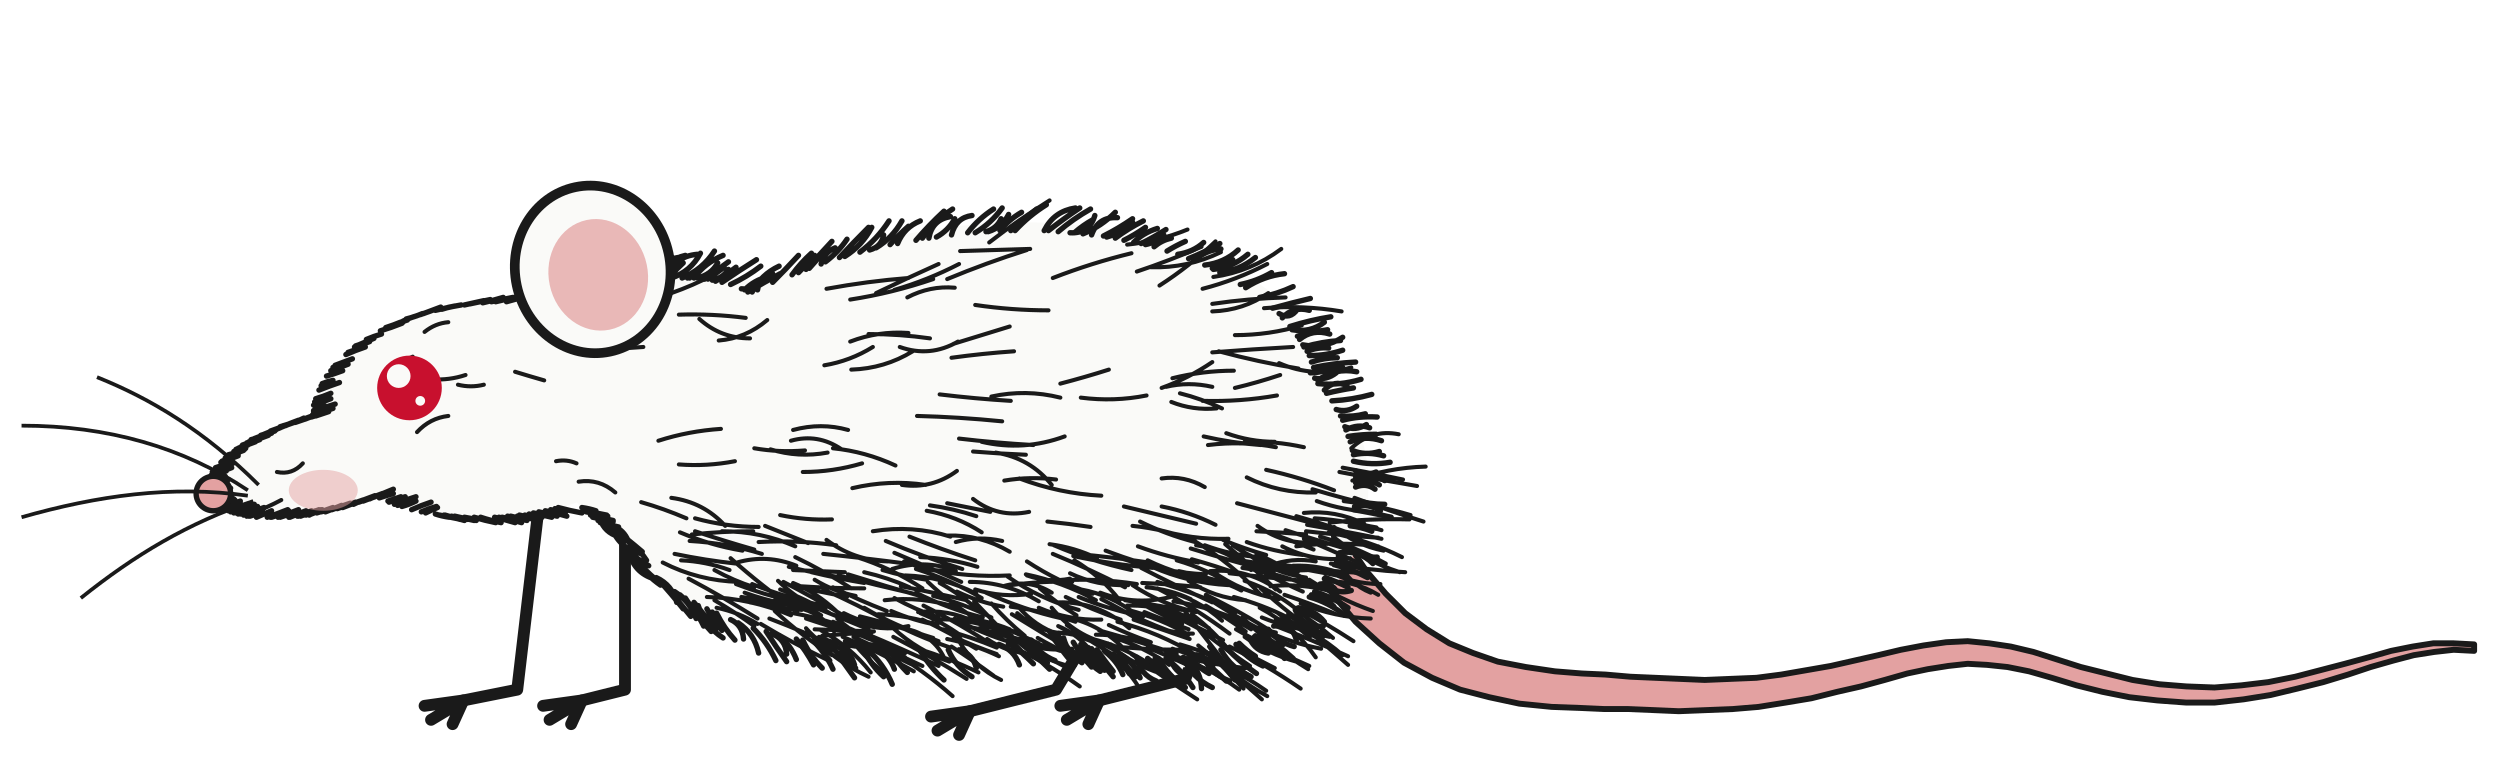
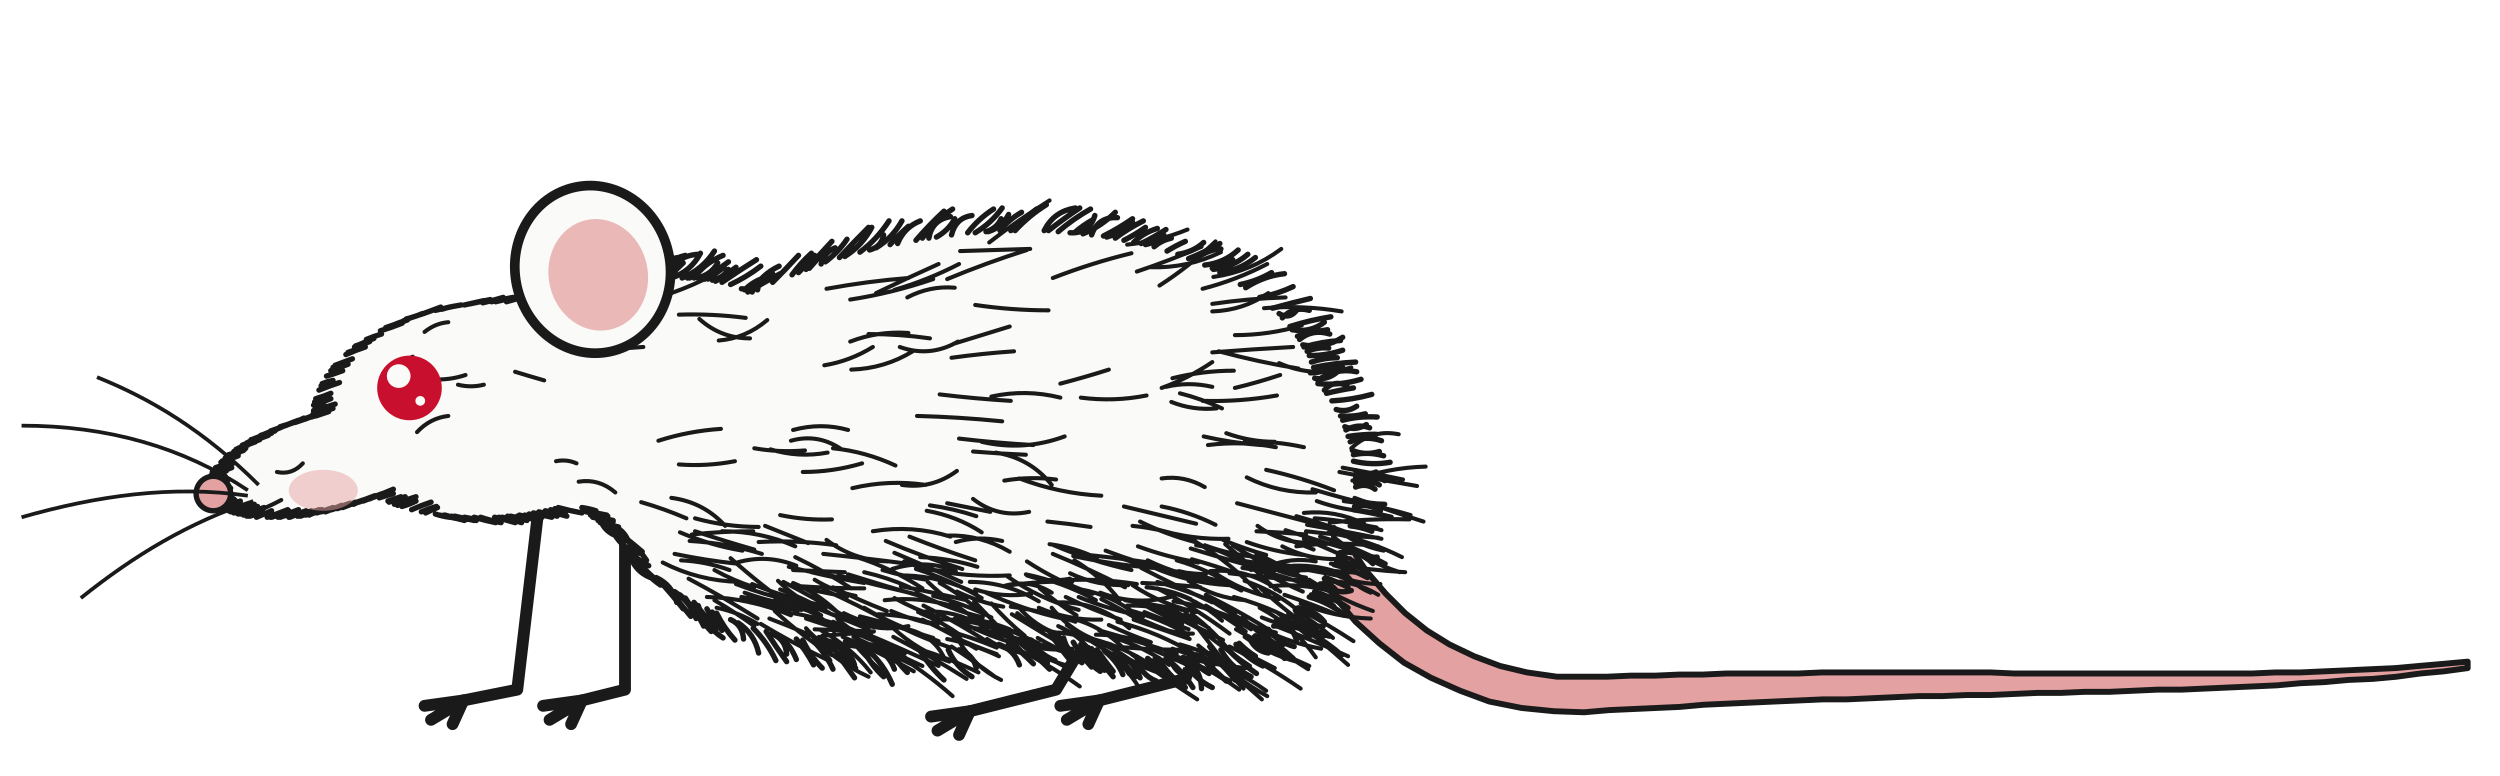
<svg xmlns="http://www.w3.org/2000/svg" viewBox="0 0 232 72" width="232" height="72">
-   <path class="queue" fill="#E3A1A1" stroke="#1A1A1A" stroke-width="0.55" stroke-linejoin="round" d="M120.3 50.0L121.9 52.8L123.8 55.3L125.8 57.7L128.0 59.7L130.3 61.5L132.9 62.9L135.5 64.0L138.2 64.7L141.0 65.3L144.0 65.6L146.7 65.7L148.9 65.8L151.1 65.8L153.5 65.9L155.8 66.0L158.3 65.9L160.8 65.8L163.2 65.6L165.7 65.2L168.1 64.8L170.5 64.2L172.7 63.7L174.9 63.1L177.0 62.5L178.9 62.1L180.8 61.8L182.6 61.6L184.4 61.7L186.3 61.9L188.3 62.3L190.4 62.9L192.7 63.6L195.1 64.2L197.6 64.7L200.2 65.0L202.9 65.2L205.5 65.2L208.2 64.9L210.7 64.5L213.2 63.9L215.6 63.3L217.9 62.6L220.0 61.9L222.1 61.3L224.0 60.8L225.9 60.5L227.7 60.3L229.6 60.4L229.6 59.8L227.7 59.7L225.8 59.7L223.9 60.0L221.9 60.4L219.8 61.0L217.6 61.6L215.3 62.2L213.0 62.8L210.5 63.3L208.0 63.6L205.5 63.8L202.9 63.7L200.4 63.5L197.9 63.1L195.5 62.5L193.1 61.9L190.9 61.2L188.7 60.5L186.6 60.0L184.6 59.7L182.6 59.5L180.6 59.6L178.5 59.9L176.4 60.3L174.3 60.8L172.1 61.3L169.9 61.8L167.6 62.2L165.3 62.6L163.0 62.9L160.6 63.0L158.2 63.1L155.9 63.0L153.6 62.9L151.3 62.8L149.0 62.6L146.8 62.5L144.3 62.3L141.6 61.9L139.0 61.4L136.7 60.6L134.5 59.7L132.4 58.4L130.4 56.9L128.6 55.1L126.8 53.0L125.2 50.6L123.7 48.0Z" />
+   <path class="queue" fill="#E3A1A1" stroke="#1A1A1A" stroke-width="0.55" stroke-linejoin="round" d="M120.3 50.0L121.9 52.8L123.8 55.3L125.8 57.7L128.0 59.7L130.3 61.5L132.8 62.9L135.5 64.1L138.2 65.1L141.2 65.7L144.2 66.0L147.0 66.1L149.3 65.9L151.5 65.8L153.7 65.7L155.9 65.6L158.1 65.4L160.3 65.3L162.5 65.2L164.7 65.1L167.0 65.0L169.2 64.9L171.4 64.9L173.6 64.8L175.8 64.7L178.0 64.6L180.2 64.6L182.5 64.5L184.7 64.5L186.9 64.4L189.1 64.3L191.3 64.3L193.5 64.2L195.8 64.2L198.0 64.1L200.2 64.0L202.4 64.0L204.6 63.9L206.8 63.8L209.1 63.7L211.3 63.6L213.5 63.4L215.7 63.3L217.9 63.1L220.2 63.0L222.4 62.8L224.6 62.5L226.8 62.3L229.0 62.0L229.0 61.4L226.8 61.6L224.5 61.8L222.3 62.0L220.1 62.1L217.9 62.2L215.7 62.3L213.5 62.4L211.2 62.4L209.0 62.5L206.8 62.5L204.6 62.5L202.4 62.5L200.2 62.5L198.0 62.5L195.7 62.5L193.5 62.5L191.3 62.5L189.1 62.5L186.9 62.5L184.7 62.4L182.4 62.4L180.2 62.4L178.0 62.4L175.8 62.4L173.6 62.4L171.3 62.4L169.1 62.4L166.9 62.5L164.7 62.5L162.5 62.5L160.2 62.5L158.0 62.6L155.8 62.6L153.6 62.7L151.3 62.7L149.1 62.8L147.0 62.8L144.5 62.8L141.7 62.4L139.2 61.8L136.8 60.9L134.5 59.8L132.4 58.5L130.4 56.9L128.6 55.1L126.8 53.0L125.2 50.6L123.7 48.0Z" />
  <g class="patte b loin">
    <path fill="none" stroke="#1A1A1A" stroke-width="1.1" stroke-linecap="round" stroke-linejoin="round" d="M58 47L58 64L54 65" />
    <path fill="none" stroke="#1A1A1A" stroke-width="1.1" stroke-linecap="round" stroke-linejoin="round" d="M54 65l-3.6 0.5M54 65l-3 1.8M54 65l-1 2.2" />
  </g>
  <g class="patte a loin">
    <path fill="none" stroke="#1A1A1A" stroke-width="1.1" stroke-linecap="round" stroke-linejoin="round" d="M114 52L110 63L102 65" />
    <path fill="none" stroke="#1A1A1A" stroke-width="1.1" stroke-linecap="round" stroke-linejoin="round" d="M102 65l-3.6 0.5M102 65l-3 1.8M102 65l-1 2.2" />
  </g>
  <g class="patte a">
    <path fill="none" stroke="#1A1A1A" stroke-width="1.1" stroke-linecap="round" stroke-linejoin="round" d="M50 47L48 64L43 65" />
    <path fill="none" stroke="#1A1A1A" stroke-width="1.1" stroke-linecap="round" stroke-linejoin="round" d="M43 65l-3.6 0.5M43 65l-3 1.8M43 65l-1 2.2" />
  </g>
  <g class="patte b">
    <path fill="none" stroke="#1A1A1A" stroke-width="1.1" stroke-linecap="round" stroke-linejoin="round" d="M104 54L98 64L90 66" />
    <path fill="none" stroke="#1A1A1A" stroke-width="1.1" stroke-linecap="round" stroke-linejoin="round" d="M90 66l-3.6 0.5M90 66l-3 1.8M90 66l-1 2.2" />
  </g>
  <g fill="#FAFAF8">
    <ellipse cx="90" cy="41" rx="34" ry="20" transform="rotate(-8 90 41)" />
    <ellipse cx="64" cy="38" rx="14" ry="13" transform="rotate(0 64 38)" />
    <ellipse cx="46" cy="38" rx="17" ry="10" transform="rotate(-4 46 38)" />
    <ellipse cx="30" cy="43" rx="11" ry="4.4" transform="rotate(-14 30 43)" />
    <ellipse cx="108" cy="45" rx="19" ry="17" transform="rotate(0 108 45)" />
  </g>
  <path fill="none" stroke="#1A1A1A" stroke-width="0.38" stroke-linecap="round" d="M111.8 50.6Q114.2 51.5 116.8 51.7M79.8 57.2Q83.5 58.1 87.1 59.5M86.0 52.8Q89.8 53.6 93.7 53.4M78.7 53.3Q82.2 54.4 85.7 55.4M81.3 27.2Q84.2 25.8 87.1 24.5M73.6 52.9Q76.0 53.0 78.4 53.1M95.2 53.3Q98.6 54.0 101.7 55.7M112.5 55.8Q115.4 57.7 118.5 59.2M97.6 56.4Q99.8 59.1 103.1 59.8M73.6 56.9Q77.5 57.6 81.1 59.3M66.5 56.4Q68.5 56.8 70.3 57.9M115.9 51.5Q118.3 53.2 121.2 53.6M62.3 46.2Q65.3 46.6 67.3 48.8M116.6 51.4Q119.1 52.5 121.5 54.0M106.5 52.0Q109.6 53.5 113.0 53.9M66.7 31.6Q69.2 31.4 71.2 29.7M88.8 54.9Q90.9 55.9 93.1 56.3M105.9 56.0Q107.7 57.0 109.7 57.9M102.2 55.6Q104.2 56.6 106.1 57.8M63.0 43.1Q65.6 43.3 68.2 42.8M85.4 51.7Q88.1 51.8 90.7 52.6M86.0 47.4Q88.8 47.9 91.1 49.4M111.2 56.1Q113.8 57.0 116.1 58.4M109.2 52.0Q112.0 52.8 114.5 54.4M93.3 59.0Q96.2 60.6 99.5 60.2M124.3 52.2Q125.2 54.2 127.2 55.0M110.4 53.5Q112.9 53.6 115.2 54.8M79.5 51.7Q82.7 52.7 85.6 54.6M65.6 55.4Q69.6 55.5 73.4 57.1M82.9 59.1Q86.4 60.9 89.7 63.0M104.3 51.9Q108.0 53.1 111.9 53.3M25.7 43.8Q27.1 44.1 28.1 43.0M74.0 56.4Q76.1 56.8 77.4 58.6M36.0 34.1Q37.2 33.7 38.3 33.1M119.8 57.2Q122.5 59.4 125.1 61.7M105.1 48.8Q108.1 49.1 110.9 50.2M112.5 32.7Q116.3 32.4 120.0 32.2M105.2 57.5Q107.8 58.4 110.4 59.3M83.7 45.0Q86.5 45.4 88.8 43.7M94.6 44.4Q98.3 45.8 102.2 46.0M98.2 55.9Q101.9 55.8 104.8 58.3M106.8 24.8Q110.2 24.9 113.3 23.4M40.1 35.2Q41.7 35.3 43.2 34.8M88.6 57.4Q91.1 58.8 93.8 59.6M110.5 50.9Q114.4 52.1 118.2 53.1M117.5 43.6Q120.7 44.3 123.8 45.5M78.9 27.8Q82.8 27.2 86.6 25.9M73.4 40.9Q75.9 40.2 78.1 41.7M39.4 30.8Q40.4 30.0 41.6 29.9M88.5 59.1Q90.5 60.0 92.5 60.7M120.0 52.5Q122.4 52.4 124.7 53.3M111.7 40.5Q114.3 41.1 117.0 41.3M111.1 56.1Q114.6 57.8 118.4 58.7M85.2 60.2Q88.1 61.1 90.8 62.4M123.5 52.3Q126.9 52.9 130.4 53.1M75.6 58.4Q78.4 58.5 81.1 58.6M75.3 53.1Q77.8 53.7 80.2 54.1M88.3 60.0Q90.3 61.3 92.2 62.7M114.6 36.0Q116.7 35.5 118.8 34.8M119.2 55.2Q121.6 56.0 124.0 57.0M98.9 55.4Q101.4 56.6 104.0 57.5M102.4 60.4Q104.4 61.7 105.7 63.8M86.6 57.5Q90.4 57.3 93.9 59.0M67.8 51.8Q70.7 54.4 74.0 56.7M76.7 50.1Q79.2 52.0 82.4 52.1M71.5 41.7Q74.1 42.5 76.8 42.0M77.0 58.1Q80.6 58.9 84.0 60.5M64.9 29.6Q66.9 31.4 69.6 31.4M104.6 56.2Q108.7 56.1 112.2 58.3M42.5 35.7Q43.7 36.0 44.9 35.7M117.0 54.6Q119.7 57.1 122.8 59.1M114.7 60.1Q116.5 61.1 118.3 62.0M51.6 42.8Q52.6 42.6 53.5 43.0M59.5 46.6Q61.6 47.2 63.7 48.1M113.1 32.6Q116.8 33.6 120.5 34.2M83.0 55.5Q85.0 56.6 87.1 57.3M77.3 41.6Q80.3 41.9 83.1 43.2M80.2 56.4Q83.2 58.2 86.6 59.2M122.5 49.8Q125.7 50.7 128.6 52.3M123.8 48.9Q125.8 50.6 128.4 51.1M70.4 50.3Q74.0 50.1 77.6 50.6M62.3 27.2Q64.3 26.5 66.2 25.5M93.8 56.3Q96.9 56.7 99.8 57.7M85.4 56.9Q87.4 57.7 89.2 59.0M116.7 48.8Q119.3 50.7 122.5 50.3M71.4 57.4Q74.8 58.7 78.2 60.3M108.8 60.2Q110.8 60.8 112.6 61.9M86.6 55.3Q89.4 56.0 92.0 57.3M110.3 53.9Q112.7 55.5 115.6 55.7M76.4 51.4Q80.3 51.8 84.1 52.3M115.7 44.3Q118.7 45.8 122.1 45.7M82.2 50.2Q85.7 51.7 89.3 52.8M91.5 55.0Q95.0 56.6 98.6 57.4M81.5 57.0Q84.3 57.1 87.0 58.0M76.2 58.5Q78.9 60.0 80.8 62.4M97.4 50.5Q99.7 50.8 101.8 51.8M123.7 49.8Q126.5 52.0 129.9 53.1M66.3 55.7Q68.2 56.8 70.0 58.1M124.6 43.4Q127.4 43.9 130.2 44.5M83.0 51.3Q86.1 52.6 89.2 54.0M118.6 56.9Q120.7 58.6 123.4 59.1M90.3 41.9Q92.7 42.1 95.2 42.2M76.3 59.0Q78.6 58.8 80.9 58.7M114.8 46.7Q118.6 47.7 122.4 48.7M103.7 57.7Q107.6 58.7 111.0 60.8M87.2 36.6Q90.5 37.0 93.8 37.2M78.9 31.7Q81.5 30.7 84.3 30.9M67.0 49.3Q70.6 49.3 73.8 50.7M79.0 34.3Q82.1 34.2 84.7 32.6M121.0 50.0Q123.7 51.1 126.2 52.3M108.9 55.8Q112.9 56.4 116.4 58.3M113.8 40.2Q116.0 41.0 118.3 41.0M90.5 58.4Q92.6 57.8 94.5 58.8M96.4 56.4Q99.2 57.6 102.2 57.5M85.0 55.0Q88.0 56.5 91.2 57.3M122.0 48.1Q125.2 48.3 128.2 49.2M115.5 53.9Q119.1 55.1 121.8 57.9M117.4 49.3Q119.7 50.1 121.9 51.0M94.6 59.3Q96.7 61.3 99.6 61.9M69.6 55.9Q72.0 56.4 74.4 56.6M63.0 29.2Q66.1 29.1 69.2 29.5M88.5 31.9Q91.1 31.1 93.7 30.3M102.5 59.9Q106.1 60.3 109.8 60.3M91.8 22.5Q94.5 20.4 97.4 18.6M72.4 56.0Q75.1 56.2 77.1 58.1M116.6 49.3Q118.9 49.4 121.2 49.6M89.0 59.5Q90.4 61.9 92.9 63.1M89.0 40.7Q92.4 41.1 95.9 41.3M78.7 59.7Q81.4 59.6 84.0 60.6M96.3 59.2Q99.2 60.9 102.4 61.8M124.7 46.5Q127.9 46.9 130.9 47.8M99.7 52.0Q102.2 53.5 103.9 55.7M118.4 57.5Q120.9 58.3 123.2 59.8M100.1 55.4Q103.0 56.6 106.1 57.2M79.2 59.1Q82.0 60.4 84.9 61.8M114.5 55.4Q117.1 56.1 119.5 57.3M66.3 52.9Q68.1 53.9 70.0 54.5M107.8 36.0Q110.3 35.1 112.5 33.6M100.3 54.7Q103.1 55.2 105.4 57.0M95.3 52.1Q98.2 54.0 101.4 55.1M102.6 51.1Q105.8 52.3 109.2 53.2M93.1 54.4Q95.5 53.7 97.6 55.0M109.8 61.0Q112.7 61.7 115.6 62.0M105.0 60.7Q108.0 62.9 111.1 64.9M84.3 58.4Q86.6 59.0 87.6 61.0M105.1 54.3Q107.8 56.1 111.0 56.8M105.5 25.2Q108.5 24.2 111.5 22.9M105.6 50.7Q108.3 51.7 111.2 52.2M121.8 45.4Q124.8 46.3 127.8 47.0M109.5 36.5Q111.5 37.0 113.4 37.9M110.6 57.0Q112.6 58.5 114.1 60.4M108.7 37.3Q110.7 38.1 112.9 37.9M92.4 42.0Q95.6 42.5 97.6 45.0M123.0 54.0Q125.6 53.8 127.9 55.2M83.0 26.9Q86.1 26.0 89.0 24.5M47.8 34.5Q49.1 34.9 50.5 35.3M73.6 39.9Q76.2 39.2 78.7 39.9M70.6 57.9Q73.6 59.7 76.7 61.2M111.6 26.8Q114.7 26.0 117.6 24.5M105.8 48.4Q108.2 49.6 110.9 50.3M119.7 52.8Q121.2 54.2 123.2 54.8M77.3 54.5Q79.7 55.7 82.3 56.7M124.3 43.8Q127.9 44.5 131.5 45.1M99.0 58.0Q101.3 59.6 103.7 61.0M85.0 52.8Q88.2 53.8 91.1 55.5M85.6 57.5Q88.1 58.7 90.6 60.2M122.2 46.5Q124.7 47.4 127.4 47.5M86.3 46.9Q88.5 47.2 90.6 47.9M73.6 54.1Q75.8 55.0 77.6 56.7M114.1 60.0Q117.5 61.7 120.7 63.9M106.5 60.1Q108.7 61.0 110.8 62.0M87.9 49.7Q91.0 49.6 93.7 51.2M101.7 58.9Q104.2 58.9 106.5 59.7M90.0 54.0Q93.4 54.0 96.4 55.8M76.5 33.9Q78.9 33.5 81.0 32.2M99.6 51.6Q103.3 52.4 107.0 52.7M112.1 41.3Q115.3 40.9 118.4 41.5M82.0 57.4Q85.0 59.0 88.2 60.1M114.1 53.2Q117.5 53.6 121.0 53.9M120.3 56.4Q123.0 57.8 125.6 59.5M68.4 52.2Q71.2 51.4 73.9 52.5M90.3 46.3Q92.6 48.1 95.5 47.5M108.2 35.9Q110.3 35.4 112.5 35.9M97.7 25.8Q101.3 24.4 105.0 23.5M106.0 54.1Q108.7 54.2 111.4 54.5M90.4 55.8Q92.6 58.1 94.8 60.4M117.1 57.3Q119.8 58.4 122.8 58.7M92.2 58.8Q95.4 59.4 98.4 60.4M94.4 56.9Q96.4 58.7 99.0 58.8M81.7 59.9Q83.6 60.9 85.6 61.8M89.0 57.3Q91.5 57.5 93.7 58.4M87.9 46.7Q89.9 47.1 91.9 47.5M81.9 52.9Q83.9 53.5 86.0 53.8M76.4 54.7Q79.6 56.1 82.6 57.8M114.8 52.0Q118.1 53.1 121.5 52.9M111.9 55.2Q115.2 56.8 118.3 58.8M74.2 54.4Q77.2 54.6 80.2 54.6M93.9 57.0Q96.8 58.8 99.7 60.5M86.1 54.0Q88.2 56.0 90.7 57.5M69.1 55.0Q72.7 56.3 76.6 56.5M123.0 52.9Q125.4 54.2 128.1 54.2M101.0 59.2Q104.9 60.1 108.0 62.6M80.6 31.0Q83.5 31.0 86.3 31.4M87.9 59.3Q90.4 59.8 92.7 60.9M97.7 51.4Q101.1 52.8 104.4 54.5M73.2 52.6Q75.6 53.2 78.1 53.6M111.2 59.9Q114.2 62.3 117.1 64.9M123.3 49.4Q126.9 50.1 130.1 51.7M84.2 27.6Q86.3 26.5 88.6 26.7M57.5 32.3Q58.6 32.3 59.7 32.2M89.1 23.3Q92.3 23.2 95.6 23.1M98.4 35.6Q100.7 35.0 102.9 34.3M61.1 40.9Q63.9 40.0 66.9 39.8M115.1 52.0Q117.8 52.4 120.5 53.0M102.9 58.0Q104.8 58.9 106.8 59.6M56.0 32.0Q57.3 31.6 58.7 31.9M112.3 53.0Q115.9 52.7 118.8 54.9M120.7 56.0Q123.9 57.3 127.2 57.4M84.4 49.8Q87.4 51.0 90.5 52.0M96.5 54.6Q98.1 56.0 99.9 57.1M77.7 57.4Q79.8 59.4 82.6 59.8M112.0 58.9Q113.9 60.4 116.0 61.8M111.0 60.7Q114.5 62.0 117.5 64.1M61.5 52.2Q64.8 53.9 68.6 54.0M120.3 56.7Q122.1 57.8 123.7 59.2M63.1 49.4Q65.9 50.6 68.9 51.1M93.5 59.8Q97.0 61.4 100.2 63.7M111.0 50.6Q113.9 51.0 116.1 52.9M109.5 59.8Q113.0 60.8 116.0 62.7M99.9 51.4Q103.2 51.7 106.6 52.2M68.8 55.4Q71.2 55.7 73.3 56.8M92.0 36.8Q95.2 36.1 98.4 36.9M85.7 56.2Q89.1 57.9 92.3 60.0M107.4 54.6Q110.9 56.4 114.1 58.8M97.9 53.9Q101.7 53.6 105.5 54.2M118.9 52.4Q122.8 53.0 126.8 53.2M72.7 54.0Q75.6 55.5 78.4 57.2M106.2 56.8Q108.2 57.6 110.3 58.4M79.1 45.3Q82.5 44.5 85.9 45.0M112.2 60.0Q113.6 62.1 115.4 63.9M87.9 25.9Q91.5 24.4 95.3 23.2M125.4 41.6Q127.3 39.8 129.8 40.3M119.0 50.7Q121.9 52.2 125.3 51.8M107.4 54.0Q111.2 55.1 114.7 56.8M102.0 58.5Q105.6 59.5 109.2 60.7M112.5 53.0Q115.3 55.0 118.7 55.6M104.4 55.7Q107.0 56.1 109.7 56.6M108.0 54.8Q111.1 55.5 113.4 57.6M121.3 48.7Q124.8 49.3 128.2 50.0M90.5 28.3Q93.9 28.8 97.3 28.8M112.3 60.6Q114.7 63.0 117.6 64.6M94.5 56.3Q96.0 58.1 98.3 58.9M89.5 58.1Q92.8 58.7 96.1 59.8M113.5 50.1Q115.4 50.9 117.5 51.5M97.8 50.6Q101.3 52.1 105.0 52.9M72.4 47.8Q74.8 48.3 77.2 48.2M74.5 43.8Q77.3 43.8 80.0 43.0M117.4 58.5Q119.9 59.7 122.6 60.2M64.5 48.1Q67.4 48.9 70.4 48.9M74.9 58.5Q77.3 61.3 80.6 62.8M81.0 49.3Q84.7 48.7 88.2 49.8M121.0 47.6Q123.9 47.3 126.6 48.6M114.4 50.6Q116.1 51.8 118.1 52.3M87.2 54.1Q89.2 55.2 91.0 56.8M73.3 54.3Q76.0 54.9 78.6 55.4M83.5 32.2Q86.3 33.2 88.9 31.7M99.3 53.2Q101.8 54.4 104.7 54.3M92.0 56.0Q93.4 57.6 95.1 59.0M106.9 52.6Q110.3 54.1 114.0 54.3M23.4 47.6Q24.8 47.1 26.1 46.4M78.2 59.1Q81.6 60.5 84.8 62.3M93.5 53.5Q96.5 55.6 100.1 56.6M121.5 53.8Q124.3 55.6 127.4 56.7M108.8 35.1Q111.6 34.4 114.5 34.4M95.3 53.4Q97.3 54.1 99.3 53.7M79.1 57.6Q81.7 58.7 84.3 58.1M64.2 49.6Q67.0 49.3 69.9 49.3M108.2 60.6Q111.9 61.7 115.0 64.0M111.6 37.2Q115.1 37.3 118.5 36.7M83.9 52.1Q86.2 53.1 88.7 53.0M114.3 51.4Q117.5 53.4 120.9 54.9M74.8 57.4Q77.5 58.3 80.3 59.1M82.1 55.7Q85.5 55.3 88.9 56.4M115.7 50.3Q118.2 51.2 120.9 51.5M109.4 53.0Q112.8 53.7 116.1 54.9M111.0 50.3Q114.3 52.3 116.9 55.1M107.6 26.5Q110.4 24.7 112.8 22.4M77.8 53.4Q81.3 54.3 84.8 55.1M104.6 22.7Q107.5 22.4 110.2 21.3M106.2 55.9Q109.2 57.2 112.1 58.8M102.1 55.0Q105.5 56.3 109.0 55.3M109.8 56.5Q112.0 59.4 114.2 62.2M107.8 47.0Q110.4 47.5 112.8 48.7M97.2 48.4Q99.2 48.6 101.2 48.9M69.8 54.2Q73.0 55.5 76.4 56.2M120.3 50.7Q124.1 50.2 127.9 50.7M118.4 58.1Q121.8 59.4 125.1 60.9M118.7 33.7Q121.9 35.1 125.4 34.1M105.9 52.7Q109.2 54.4 112.5 55.9M93.0 58.7Q95.8 60.3 98.7 61.8M63.2 52.0Q65.5 52.1 67.7 52.9M38.7 40.1Q39.9 38.8 41.6 38.6M85.2 56.8Q88.0 56.5 90.4 57.7M91.6 59.3Q93.5 60.6 95.9 60.7M70.0 41.6Q72.3 42.0 74.7 41.8M73.8 51.7Q76.5 53.0 79.0 54.6M87.5 58.4Q90.1 59.1 92.5 60.1M79.1 59.5Q80.5 61.3 82.4 62.7M111.9 56.2Q113.8 57.3 115.6 58.6M82.7 56.7Q84.8 57.6 87.0 58.0M80.1 58.7Q83.7 60.2 87.1 61.8M76.0 59.1Q78.6 60.2 81.4 60.1M85.1 38.6Q89.0 38.7 93.0 39.1M106.7 57.9Q108.6 58.8 110.7 58.8M93.8 54.3Q96.7 53.9 99.5 54.0M115.5 41.0Q118.3 40.9 121.0 41.5M99.1 57.3Q102.2 58.0 104.4 60.3M71.9 56.7Q74.4 59.0 77.2 60.8M71.0 48.8Q73.0 49.6 75.0 50.4M76.7 26.8Q80.5 26.1 84.3 25.8M68.3 54.2Q70.9 55.2 73.6 55.8M125.5 44.6Q128.8 43.4 132.3 43.3M77.3 57.7Q80.8 59.0 84.0 61.0M98.2 58.1Q100.1 58.9 101.4 60.6M71.9 55.7Q74.2 55.8 76.2 57.1M110.6 51.9Q112.8 52.5 115.0 53.3M104.7 56.6Q107.7 57.4 110.3 58.9M78.4 59.5Q81.1 59.9 83.6 61.0M84.0 53.4Q87.5 53.5 90.6 55.1M115.5 59.1Q117.7 60.7 120.3 61.4M107.3 49.1Q110.6 50.1 114.0 50.0M112.5 28.2Q115.9 27.7 119.3 27.6M62.6 51.4Q65.5 52.0 68.3 52.3M112.6 25.7Q116.1 25.2 118.9 23.1M113.7 50.5Q116.1 52.5 118.4 54.7M88.3 33.2Q91.2 32.8 94.1 32.6M105.3 57.2Q107.2 58.1 109.2 58.8M72.4 54.7Q74.8 55.6 77.0 56.9M104.3 47.0Q107.6 47.8 111.0 48.6M100.3 36.9Q103.4 37.3 106.4 36.7M83.6 54.4Q86.7 55.0 89.7 55.7M115.3 52.7Q118.7 53.2 121.8 54.5M98.2 58.7Q101.7 59.0 104.6 61.1M120.3 47.9Q122.8 48.6 125.3 49.5M116.9 56.4Q120.1 58.1 122.1 61.0M117.8 52.5Q119.9 51.7 122.1 52.1M115.3 57.3Q118.1 60.1 121.4 62.1M117.9 54.4Q120.8 54.1 123.6 54.9M74.8 58.3Q76.2 59.9 78.1 60.7M107.1 56.2Q110.3 57.8 113.5 59.4M72.2 53.9Q75.0 56.6 78.9 57.5M90.5 54.7Q93.0 55.5 95.7 55.1M93.2 44.6Q95.6 44.2 98.0 44.5M102.8 59.7Q105.4 62.0 108.8 62.8M114.6 31.1Q117.8 31.1 120.8 30.2M91.9 57.7Q94.2 58.7 96.4 59.7M91.1 41.0Q95.0 41.9 98.8 40.5M117.3 28.6Q120.9 28.3 124.5 28.9M64.5 49.3Q67.2 50.2 70.0 51.0M123.4 48.5Q127.1 48.1 130.8 48.2M125.7 46.2Q128.9 47.4 132.1 48.4M75.6 53.8Q77.4 54.9 79.4 55.3M98.2 58.1Q100.2 59.2 102.4 59.9M53.7 44.7Q55.6 44.4 57.1 45.7M82.5 60.3Q85.7 62.2 88.4 64.6M103.4 59.2Q106.1 60.0 108.5 61.7M118.5 57.4Q121.9 58.4 124.6 60.8M119.3 49.2Q122.7 50.3 126.2 51.3M82.9 58.3Q85.2 60.4 88.1 61.4M64.0 50.2Q67.5 50.4 70.7 51.4M112.5 28.9Q115.4 28.8 117.7 27.2M117.5 52.3Q121.3 52.8 125.0 53.6M63.9 53.7Q67.1 55.4 70.3 57.4M80.2 53.1Q82.4 53.6 84.4 54.5M82.8 52.8Q85.7 51.9 88.5 52.9M114.7 58.4Q118.0 60.3 121.5 61.8M88.7 50.3Q90.8 49.7 93.0 50.2M106.4 54.5Q108.6 54.7 110.5 55.6M78.3 56.9Q80.5 58.0 82.9 58.2M107.8 44.4Q109.9 44.1 111.8 45.2M121.2 49.3Q124.6 49.7 127.9 49.9M73.7 55.6Q77.2 57.0 80.6 58.4M105.2 55.9Q107.9 56.7 110.5 57.6" />
  <path fill="none" stroke="#FAFAF8" stroke-width="0.5" stroke-linecap="round" opacity="0.85" d="" />
  <path fill="none" stroke="#1A1A1A" stroke-width="0.5" stroke-linecap="round" d="M95.7 59.4Q96.4 60.7 97.9 61.3M94.9 59.5Q95.7 60.9 97.2 61.5M94.6 59.6Q96.1 60.8 97.4 62.1M93.8 59.7Q94.9 60.6 95.9 61.6M92.7 59.8Q94.1 60.3 94.6 61.7M89.3 60.2Q90.0 60.9 90.7 61.7M89.0 60.3Q90.3 60.7 90.6 62.0M88.0 60.3Q88.7 61.9 90.2 62.8M85.4 60.4Q86.3 61.9 87.6 63.1M82.6 60.4Q83.3 61.5 84.2 62.4M81.6 60.3Q82.6 61.0 83.0 62.1M80.5 60.3Q82.0 61.6 82.8 63.5M80.1 60.2Q80.8 61.7 82.0 62.8M78.1 60.0Q79.0 60.7 79.3 61.7M78.0 60.0Q78.4 61.2 79.4 62.0M77.2 59.9Q78.2 61.4 79.3 62.9M75.9 59.7Q76.3 60.5 77.0 61.3M75.7 59.7Q76.7 60.8 77.3 62.1M74.5 59.4Q75.2 60.9 76.3 62.0M73.9 59.3Q74.8 60.4 75.5 61.7M72.3 59.0Q73.4 59.9 73.9 61.2M71.6 58.8Q72.9 59.3 73.0 60.7M71.1 58.6Q72.0 60.0 73.0 61.4M69.9 58.3Q71.2 59.6 72.0 61.3M68.5 57.8Q70.0 58.8 70.4 60.6M67.8 57.5Q68.9 58.0 69.0 59.3M66.5 56.9Q67.2 58.3 68.2 59.4M66.1 56.8Q66.1 57.8 67.1 58.2M65.6 56.5Q66.2 57.6 67.0 58.5M64.8 56.2Q65.4 58.1 67.1 59.2M64.4 55.9Q65.5 57.2 66.4 58.5M63.6 55.5Q64.6 57.1 66.0 58.6M63.1 55.2Q64.5 56.4 65.3 58.1M62.6 54.9Q64.0 55.8 64.6 57.4M61.6 54.2Q62.9 55.7 64.1 57.2M61.1 53.8Q62.3 55.1 63.4 56.5M60.9 53.6Q62.4 54.3 62.8 55.9M59.4 52.3Q60.0 53.3 60.9 53.9M59.1 52.1Q60.0 53.4 61.3 54.3M58.6 51.5Q59.7 52.8 61.0 53.9M58.4 51.3Q58.9 53.3 61.0 53.8M57.6 50.3Q58.2 51.7 59.8 52.3M57.3 49.9Q58.4 51.5 60.2 52.5M57.0 49.5Q58.9 50.3 60.0 52.0M56.8 49.1Q57.6 51.0 59.6 51.4M56.6 48.8Q58.2 50.0 59.6 51.2M69.8 27.1Q70.6 25.5 72.3 24.7M70.3 26.9Q70.5 25.6 71.7 25.4M71.7 26.2Q72.9 25.0 74.1 23.7M73.5 25.5Q74.3 24.4 75.3 23.5M74.1 25.3Q74.9 24.5 75.6 23.7M74.8 25.0Q76.0 23.7 77.2 22.4M75.1 24.9Q75.9 24.0 76.7 23.1M76.2 24.5Q76.5 23.4 77.5 23.0M76.6 24.3Q77.8 23.4 78.6 22.2M77.9 23.9Q79.2 22.5 80.6 21.1M78.4 23.8Q80.0 22.8 80.9 21.1M79.8 23.4Q81.4 22.2 82.5 20.5M80.7 23.2Q81.8 22.9 82.0 21.8M81.3 23.0Q82.8 22.1 83.7 20.5M82.6 22.7Q83.4 21.8 84.3 21.0M83.3 22.6Q83.9 21.1 85.4 20.5M85.0 22.3Q86.2 20.9 87.6 19.6M85.6 22.1Q86.7 20.5 88.4 19.4M86.2 22.1Q86.5 20.4 88.2 20.1M86.9 22.0Q88.0 21.4 88.6 20.3M88.3 21.8Q88.7 20.2 90.2 20.0M89.8 21.6Q90.8 20.3 92.2 19.4M90.5 21.6Q92.0 20.7 93.0 19.3M91.5 21.5Q92.5 21.2 92.9 20.3M91.7 21.5Q93.0 21.1 93.6 19.9M92.8 21.4Q93.6 20.4 94.8 19.7M93.8 21.4Q95.0 20.4 96.2 19.4M94.2 21.4Q95.5 20.0 97.1 19.0M96.9 21.4Q97.8 19.6 99.8 19.3M97.3 21.4Q98.7 20.3 100.2 19.3M98.2 21.5Q99.6 20.3 101.2 19.4M99.3 21.6Q101.1 21.7 101.6 20.0M99.7 21.6Q100.5 20.9 101.4 20.4M100.5 21.7Q102.2 21.0 103.5 19.7M101.3 21.8Q101.9 20.1 103.7 20.2M102.4 21.9Q103.8 21.2 105.1 20.3M102.7 22.0Q104.1 21.6 105.1 20.6M103.5 22.1Q104.7 21.2 106.1 20.5M104.3 22.3Q105.3 21.8 106.3 21.1M105.2 22.5Q106.1 21.6 107.4 21.2M105.9 22.6Q107.1 22.0 108.2 21.3M106.3 22.7Q107.3 22.5 108.0 21.8M107.1 22.9Q107.8 22.3 108.7 22.1M108.3 23.3Q109.1 22.8 110.0 22.4M109.3 23.6Q110.7 23.4 111.7 22.5M110.3 24.0Q111.8 23.4 113.2 22.6M110.8 24.2Q111.9 23.2 113.3 23.1M111.8 24.6Q113.6 24.4 114.9 23.2M112.5 24.9Q113.5 24.6 114.4 24.1M112.6 25.0Q114.4 24.8 115.8 23.6M113.2 25.3Q115.0 25.1 116.5 23.9M115.1 26.4Q116.6 26.1 118.0 25.3M115.6 26.7Q117.3 25.6 119.2 25.4M116.9 27.6Q118.5 27.3 120.0 26.6M118.1 28.6Q119.9 28.1 121.6 27.7M118.7 29.1Q119.7 29.7 120.4 28.7M119.0 29.5Q120.0 28.4 121.5 28.8M119.7 30.3Q121.6 29.7 123.5 29.4M119.9 30.6Q121.6 30.9 122.9 29.9M120.4 31.2Q121.8 30.8 123.2 30.6M120.6 31.5Q121.8 30.5 123.4 31.0M120.9 32.0Q122.9 32.4 124.6 31.3M121.0 32.2Q122.7 31.7 124.4 31.6M121.3 32.6Q122.3 32.2 123.3 32.3M121.5 33.0Q123.1 33.0 124.6 32.5M121.7 33.6Q122.9 33.2 124.1 33.2M121.9 34.1Q123.8 33.7 125.8 33.6M122.0 34.4Q123.3 33.9 124.6 34.1M122.3 35.6Q124.3 35.8 126.3 35.2M56.9 48.8Q57.9 49.2 58.3 50.2M56.3 48.5Q57.9 49.6 59.0 51.1M56.2 48.4Q56.9 49.6 58.0 50.2M55.7 48.2Q56.1 49.4 57.4 49.8M55.4 48.0Q56.5 49.2 57.7 50.2M55.2 47.9Q56.4 49.0 57.6 50.1M55.7 48.5Q56.6 48.7 57.4 48.9M55.5 48.3Q56.1 48.5 56.7 48.6M55.0 48.0Q56.0 48.2 56.9 48.4M54.8 47.8Q55.9 48.1 56.9 48.3M54.4 47.5Q55.4 47.7 56.4 47.9M54.3 47.4Q55.3 47.6 56.3 47.8M54.0 47.1Q54.7 47.2 55.3 47.4M54.0 28.9Q55.0 28.7 55.9 28.5M54.5 28.4Q55.1 28.3 55.8 28.2M54.9 28.1Q55.7 28.0 56.5 27.8M55.3 27.8Q55.8 27.7 56.4 27.6M55.4 27.7Q56.1 27.6 56.8 27.4M55.7 27.5Q56.6 27.3 57.5 27.1M55.3 28.1Q57.0 27.4 57.8 25.7M55.4 28.0Q56.6 26.7 58.0 25.6M55.7 27.8Q56.5 26.5 57.8 25.8M56.0 27.6Q57.2 26.4 58.6 25.2M56.3 27.5Q58.0 26.8 58.8 25.1M57.5 26.9Q58.7 26.0 59.6 24.9M57.8 26.8Q58.9 25.6 60.2 24.6M58.1 26.7Q59.3 26.6 59.4 25.4M58.4 26.6Q59.5 24.8 61.3 23.9M58.8 26.5Q60.2 26.0 60.7 24.7M59.1 26.4Q60.5 26.0 61.0 24.6M59.4 26.3Q61.0 25.8 61.6 24.2M59.9 26.2Q61.3 25.3 62.4 23.9M60.4 26.0Q60.9 24.2 62.9 23.9M60.6 26.0Q61.1 24.7 62.5 24.4M61.0 25.9Q61.8 24.1 63.6 23.7M61.4 25.9Q62.7 25.5 63.2 24.3M61.8 25.8Q62.6 25.2 63.4 24.4M62.0 25.8Q62.5 23.8 64.7 23.6M62.3 25.8Q64.1 25.2 65.0 23.5M63.3 25.8Q65.2 25.0 66.3 23.3M63.8 25.8Q64.6 25.3 65.2 24.6M64.0 25.8Q64.9 24.6 66.3 24.1M64.4 25.8Q65.4 24.4 67.1 23.7M64.7 25.8Q66.0 25.5 66.6 24.4M65.4 25.9Q66.5 25.1 67.6 24.3M65.7 25.9Q66.4 25.4 67.2 24.8M66.1 26.0Q67.1 25.8 67.6 25.0M66.4 26.1Q67.4 25.5 68.3 24.8M67.0 26.2Q68.6 25.1 70.2 24.1M67.8 26.4Q69.3 25.7 70.6 24.7M68.8 26.8Q70.5 27.0 71.1 25.5M69.1 26.9Q70.0 26.0 71.2 25.7M69.4 27.1Q70.9 26.2 72.4 25.4M51.8 47.1Q52.9 47.4 54.0 47.6M51.5 47.2Q52.0 47.3 52.5 47.5M51.1 47.3Q51.7 47.4 52.3 47.6M50.6 47.4Q51.6 47.6 52.6 47.9M50.0 47.5Q50.9 47.7 51.7 47.9M49.5 47.6Q50.3 47.8 51.2 48.0M49.1 47.7Q49.7 47.9 50.3 48.0M48.7 47.8Q49.3 47.9 49.9 48.0M48.2 47.8Q49.1 48.0 50.0 48.2M48.0 47.9Q48.8 48.0 49.6 48.2M47.4 47.9Q47.9 48.0 48.5 48.2M47.1 47.9Q48.0 48.1 48.9 48.3M46.6 48.0Q47.1 48.1 47.6 48.2M46.3 48.0Q47.4 48.2 48.4 48.5M45.9 48.0Q46.8 48.2 47.8 48.5M44.6 48.0Q45.5 48.3 46.5 48.5M44.0 48.0Q45.0 48.3 46.0 48.5M43.1 48.0Q43.6 48.1 44.2 48.2M42.5 48.0Q43.4 48.2 44.2 48.3M42.2 47.9Q43.1 48.1 44.0 48.3M41.9 47.9Q42.7 48.1 43.4 48.2M41.3 47.8Q42.0 48.0 42.7 48.2M41.2 47.8Q42.1 48.0 43.1 48.3M40.8 47.8Q41.8 48.0 42.8 48.2M40.4 47.7Q41.0 47.9 41.7 48.0M39.5 47.6Q40.1 47.3 40.6 47.1M39.1 47.5Q39.8 47.2 40.5 47.0M38.2 47.3Q39.1 46.9 40.0 46.6M37.3 47.0Q38.0 46.8 38.6 46.5M36.9 46.9Q37.4 46.7 38.0 46.5M36.6 46.8Q37.6 46.4 38.6 46.1M36.1 46.6Q36.9 46.3 37.6 46.1M36.0 46.5Q36.6 46.3 37.2 46.1M35.2 46.2Q35.8 46.0 36.5 45.8M29.0 38.5Q30.0 38.2 30.9 37.9M29.1 38.2Q30.1 37.8 31.1 37.5M29.1 38.1Q29.6 37.9 30.2 37.7M29.1 37.6Q29.9 37.3 30.7 37.0M29.2 37.3Q29.7 37.1 30.2 36.9M29.3 37.0Q30.0 36.8 30.7 36.5M29.6 36.2Q30.6 35.8 31.5 35.5M29.8 35.8Q30.3 35.6 30.9 35.4M29.9 35.6Q30.4 35.4 30.9 35.3M30.3 34.9Q31.0 34.7 31.8 34.4M30.7 34.4Q31.5 34.1 32.3 33.8M30.9 34.1Q31.5 33.9 32.1 33.7M31.1 33.9Q31.9 33.6 32.7 33.3M32.1 32.9Q33.0 32.5 33.9 32.2M32.3 32.7Q32.9 32.5 33.4 32.3M32.9 32.2Q33.6 32.0 34.3 31.7M33.0 32.1Q33.6 31.9 34.2 31.7M33.3 32.0Q34.0 31.7 34.7 31.4M34.0 31.5Q34.7 31.2 35.4 31.0M35.3 30.7Q36.3 30.4 37.3 30.0M35.8 30.4Q36.6 30.1 37.4 29.9M36.4 30.2Q37.1 29.9 37.8 29.7M37.4 29.8Q38.0 29.5 38.7 29.3M37.7 29.6Q38.5 29.4 39.2 29.1M39.0 29.2Q39.9 28.9 40.9 28.5M39.3 29.1Q40.1 28.8 40.9 28.5M40.4 28.8Q41.3 28.6 42.2 28.4M41.0 28.7Q41.6 28.5 42.2 28.4M41.7 28.5Q42.3 28.4 42.8 28.3M43.1 28.3Q44.0 28.1 44.9 27.9M43.6 28.2Q44.5 28.0 45.5 27.8M44.8 28.1Q45.7 27.9 46.7 27.6M45.6 28.0Q46.6 27.8 47.6 27.6M46.0 28.0Q46.9 27.8 47.7 27.6M47.0 28.0Q48.0 27.7 49.0 27.5M48.3 28.0Q49.0 27.8 49.7 27.7M48.7 28.0Q49.4 27.8 50.1 27.7M49.7 28.1Q50.2 27.9 50.7 27.8M50.6 28.1Q51.7 27.9 52.7 27.7M51.0 28.2Q51.9 28.0 52.7 27.8M51.4 28.3Q51.9 28.1 52.4 28.0M51.7 28.3Q52.5 28.1 53.3 28.0M52.1 28.4Q52.6 28.3 53.1 28.2M52.6 28.5Q53.3 28.3 54.1 28.1M53.0 28.6Q53.6 28.4 54.2 28.3M53.8 28.7Q54.4 28.6 55.0 28.5M34.7 46.1Q35.6 45.8 36.5 45.4M34.3 46.3Q34.9 46.0 35.5 45.8M33.7 46.5Q34.2 46.3 34.7 46.1M33.7 46.5Q34.2 46.3 34.8 46.1M33.3 46.6Q34.1 46.3 35.0 46.0M33.2 46.6Q34.0 46.3 34.8 46.0M32.8 46.8Q33.4 46.5 34.1 46.3M32.6 46.8Q33.5 46.5 34.4 46.2M31.8 47.1Q32.8 46.7 33.7 46.4M31.3 47.2Q32.2 46.9 33.0 46.6M30.8 47.3Q31.6 47.0 32.5 46.7M30.2 47.5Q31.0 47.2 31.7 46.9M29.8 47.5Q30.3 47.4 30.8 47.2M29.4 47.6Q30.1 47.4 30.9 47.1M28.9 47.7Q29.4 47.5 29.9 47.3M28.7 47.8Q29.2 47.5 29.8 47.3M28.4 47.8Q29.0 47.6 29.6 47.3M28.2 47.8Q28.9 47.6 29.6 47.3M27.9 47.9Q28.6 47.6 29.3 47.4M27.7 47.9Q28.2 47.7 28.8 47.5M27.6 47.9Q28.2 47.7 28.9 47.4M26.9 48.0Q27.6 47.7 28.2 47.5M26.8 48.0Q27.6 47.7 28.4 47.4M26.0 48.0Q26.6 47.8 27.2 47.6M25.8 48.0Q26.7 47.7 27.7 47.3M25.2 48.0Q25.9 47.8 26.6 47.5M25.1 48.0Q25.9 47.7 26.8 47.4M24.8 48.0Q25.7 47.7 26.7 47.3M23.8 48.0Q24.5 47.7 25.2 47.4M23.2 47.9Q23.8 47.7 24.4 47.5M23.1 47.9Q23.6 47.7 24.2 47.5M22.9 47.9Q23.6 47.6 24.2 47.4M22.6 47.8Q23.4 47.5 24.1 47.3M22.6 47.8Q23.6 47.4 24.5 47.1M22.3 47.7Q22.9 47.6 23.4 47.4M22.1 47.7Q23.0 47.4 23.9 47.0M22.1 47.7Q22.7 47.4 23.4 47.2M21.9 47.6Q22.3 47.5 22.8 47.3M21.7 47.6Q22.4 47.3 23.1 47.1M21.5 47.5Q22.5 47.1 23.6 46.8M21.4 47.5Q21.9 47.3 22.4 47.1M21.2 47.4Q22.0 47.1 22.8 46.9M20.9 47.3Q21.6 47.0 22.3 46.7M20.7 47.2Q21.5 46.9 22.2 46.7M20.6 47.1Q21.5 46.8 22.3 46.5M20.3 46.9Q21.1 46.7 21.8 46.4M20.2 46.9Q21.0 46.6 21.7 46.3M20.1 46.8Q20.6 46.6 21.1 46.4M20.0 46.7Q20.6 46.5 21.1 46.3M19.9 46.6Q20.7 46.3 21.5 46.0M19.7 46.4Q20.3 46.2 20.9 46.0M19.5 46.2Q20.0 46.0 20.5 45.8M19.5 46.1Q20.4 45.8 21.3 45.4M19.4 46.0Q20.4 45.6 21.4 45.3M19.4 45.8Q20.3 45.5 21.2 45.2M19.4 45.8Q19.9 45.6 20.4 45.4M19.3 45.5Q19.8 45.3 20.3 45.1M19.3 45.3Q19.9 45.1 20.6 44.8M19.3 45.2Q19.9 45.0 20.5 44.8M19.3 45.2Q20.2 44.8 21.2 44.5M19.3 45.0Q19.8 44.8 20.4 44.6M19.3 44.9Q20.0 44.7 20.7 44.4M19.3 44.8Q20.1 44.5 20.9 44.2M19.4 44.6Q19.9 44.5 20.4 44.3M19.4 44.4Q20.0 44.2 20.5 44.0M19.5 44.3Q20.2 44.0 21.0 43.7M19.6 44.1Q20.5 43.8 21.5 43.4M19.7 43.8Q20.5 43.6 21.3 43.3M19.8 43.7Q20.7 43.3 21.6 43.0M20.0 43.4Q20.6 43.2 21.2 43.0M20.5 42.9Q21.3 42.6 22.1 42.3M20.6 42.8Q21.4 42.5 22.1 42.2M20.9 42.5Q21.5 42.3 22.0 42.1M21.0 42.4Q21.8 42.1 22.6 41.8M21.2 42.2Q22.0 42.0 22.7 41.7M21.3 42.2Q22.1 41.9 22.8 41.6M21.7 41.9Q22.2 41.7 22.8 41.5M21.9 41.7Q22.4 41.5 23.0 41.3M22.1 41.6Q22.9 41.3 23.7 41.0M22.3 41.5Q23.2 41.1 24.1 40.8M22.5 41.3Q23.1 41.1 23.6 40.9M22.6 41.3Q23.6 40.9 24.6 40.5M22.9 41.1Q23.9 40.8 24.9 40.4M23.1 41.0Q24.1 40.6 25.0 40.3M23.3 40.8Q24.1 40.6 24.8 40.3M23.4 40.8Q24.3 40.5 25.2 40.2M23.6 40.7Q24.6 40.3 25.5 40.0M24.1 40.5Q24.9 40.2 25.6 39.9M24.2 40.4Q24.9 40.2 25.5 39.9M24.5 40.3Q25.2 40.0 26.0 39.7M25.1 40.0Q25.7 39.8 26.4 39.5M25.2 40.0Q26.0 39.7 26.7 39.4M25.4 39.9Q26.2 39.6 27.0 39.3M25.7 39.8Q26.6 39.4 27.5 39.1M26.0 39.6Q26.7 39.4 27.5 39.1M26.3 39.5Q26.8 39.4 27.3 39.2M26.5 39.5Q27.1 39.2 27.7 39.0M26.9 39.3Q27.6 39.1 28.2 38.8M27.4 39.2Q28.3 38.9 29.1 38.6M27.6 39.1Q28.5 38.8 29.4 38.5M27.9 39.0Q28.7 38.7 29.5 38.4M28.2 38.9Q29.1 38.6 30.0 38.3M28.3 38.9Q29.0 38.6 29.7 38.4M28.9 38.7Q29.5 38.5 30.2 38.3M29.3 38.6Q29.9 38.4 30.5 38.2M125.8 44.8Q127.0 44.4 128.0 45.0M125.8 45.2Q126.8 44.8 127.6 45.4M125.7 46.4Q127.1 46.8 128.5 46.8M125.7 47.0Q127.0 46.7 128.1 47.4M125.6 47.3Q127.4 47.6 129.1 48.0M125.4 48.5Q126.5 48.8 127.7 49.0M125.3 48.8Q126.3 48.9 127.3 49.3M124.6 50.7Q126.0 51.8 127.8 51.7M124.3 51.3Q126.1 51.0 127.4 52.3M124.2 51.6Q124.9 52.9 126.3 52.4M124.0 52.0Q125.4 52.2 126.6 52.9M123.8 52.4Q125.4 52.8 126.9 53.6M123.0 53.6Q124.1 54.0 125.1 54.5M122.9 53.7Q123.7 55.3 125.4 54.8M122.5 54.2Q123.6 54.0 124.1 55.0M122.3 54.4Q123.4 54.4 124.0 55.2M122.0 54.9Q123.6 55.4 125.1 56.4M121.7 55.2Q122.9 55.4 123.8 56.3M121.5 55.4Q123.3 55.9 124.8 57.1M120.5 56.4Q122.0 56.6 122.9 57.7M120.2 56.6Q121.0 58.3 122.8 58.1M119.6 57.0Q121.2 57.9 122.6 58.8M119.3 57.3Q120.2 58.2 121.4 58.6M119.0 57.5Q120.5 58.0 121.5 59.1M118.2 58.1Q119.9 57.8 120.3 59.4M117.7 58.4Q118.6 59.6 120.1 60.0M117.4 58.6Q117.8 59.9 119.1 59.8M116.9 58.8Q118.6 59.8 120.0 61.1M116.5 59.0Q117.1 60.0 118.2 60.2M116.4 59.1Q118.1 59.7 119.2 61.1M116.0 59.3Q116.5 60.4 117.7 60.6M115.0 59.7Q115.7 60.4 116.5 60.9M114.7 59.8Q115.7 61.1 117.2 61.8M113.8 60.1Q115.1 61.5 116.6 62.5M113.3 60.3Q114.3 62.1 116.1 62.8M112.5 60.5Q113.2 61.7 114.4 62.3M112.0 60.6Q113.5 61.6 114.6 63.1M111.5 60.7Q112.3 62.5 114.1 63.2M111.2 60.8Q112.5 62.0 113.8 63.2M110.7 60.9Q112.2 60.9 112.2 62.3M110.5 60.9Q111.1 61.9 112.2 62.5M109.8 61.0Q110.6 62.9 112.5 63.8M108.8 61.1Q111.4 61.3 111.5 63.9M108.6 61.1Q109.0 62.4 110.2 62.8M108.2 61.1Q109.7 62.2 110.7 63.8M107.5 61.1Q108.4 62.7 110.0 63.8M107.2 61.1Q107.7 62.4 108.8 63.0M106.5 61.1Q107.8 62.1 108.7 63.6M105.5 61.0Q105.8 62.6 107.3 63.2M104.1 60.8Q105.3 61.6 105.8 62.9M103.8 60.8Q104.5 61.9 105.4 62.8M103.3 60.7Q104.3 61.4 104.8 62.5M102.6 60.5Q103.7 61.4 104.2 62.6M101.8 60.3Q102.5 61.3 103.3 62.3M101.3 60.2Q102.2 61.5 103.3 62.8M101.0 60.1Q102.0 60.9 102.5 62.2M100.5 59.9Q101.4 61.0 102.2 62.2M100.3 59.8Q100.7 61.4 102.1 62.3M99.6 59.6Q100.3 60.8 101.3 61.9M98.7 59.2Q99.1 60.7 100.4 61.5M98.0 58.9Q99.0 59.7 99.5 60.9M97.4 58.6Q98.4 60.3 99.7 61.7M121.6 34.6Q122.8 34.6 123.8 34.0M122.0 35.1Q123.1 35.3 124.0 34.6M122.3 35.3Q123.9 34.1 125.9 34.5M122.9 36.2Q123.8 35.2 125.0 35.8M123.1 36.5Q124.3 36.2 125.6 36.0M123.6 37.2Q125.5 37.1 127.3 36.6M124.0 38.0Q125.0 38.3 125.9 37.7M124.4 38.6Q125.6 38.7 126.7 38.4M124.6 39.0Q126.1 38.6 127.8 38.7M124.8 39.6Q125.8 40.0 126.8 39.4M124.9 39.9Q126.0 39.3 127.1 39.7M125.1 40.5Q126.4 40.3 127.7 40.3M125.3 41.0Q126.7 40.4 128.2 40.9M125.5 41.8Q126.7 42.3 128.0 41.9M125.6 42.2Q127.0 41.9 128.4 42.3M125.6 42.8Q127.3 43.2 129.0 42.9M125.8 43.7Q126.7 44.2 127.7 43.8M125.8 44.2Q127.5 44.4 129.3 44.5M125.8 44.4Q127.2 43.8 128.5 44.6" />
  <ellipse cx="55" cy="25" rx="7.2" ry="7.8" transform="rotate(-12 55 25)" fill="#FAFAF8" stroke="#1A1A1A" stroke-width="0.9" />
  <ellipse cx="55.4" cy="25.6" rx="4.6" ry="5.2" transform="rotate(-12 55 25)" fill="#E3A1A1" opacity="0.75" />
  <ellipse cx="30" cy="45.5" rx="3.2" ry="1.9" fill="#E3A1A1" opacity="0.5" />
  <circle cx="38" cy="36" r="3.4" fill="#FAFAF8" opacity="0" />
  <circle cx="38" cy="36" r="3" fill="#C8102E" />
  <circle cx="37" cy="34.9" r="1.1" fill="#FAFAF8" />
  <circle cx="39" cy="37.2" r="0.45" fill="#FAFAF8" />
  <g class="museau">
    <circle cx="19.8" cy="45.8" r="1.6" fill="#E3A1A1" stroke="#1A1A1A" stroke-width="0.5" />
    <path d="M23 45.5c-6-4-13-6-21-6M23 46c-7-1-14 0-21 2M23.5 46.5c-6 2-11 5-16 9M24 45c-5-5-10-8-15-10" fill="none" stroke="#1A1A1A" stroke-width="0.35" />
  </g>
</svg>
